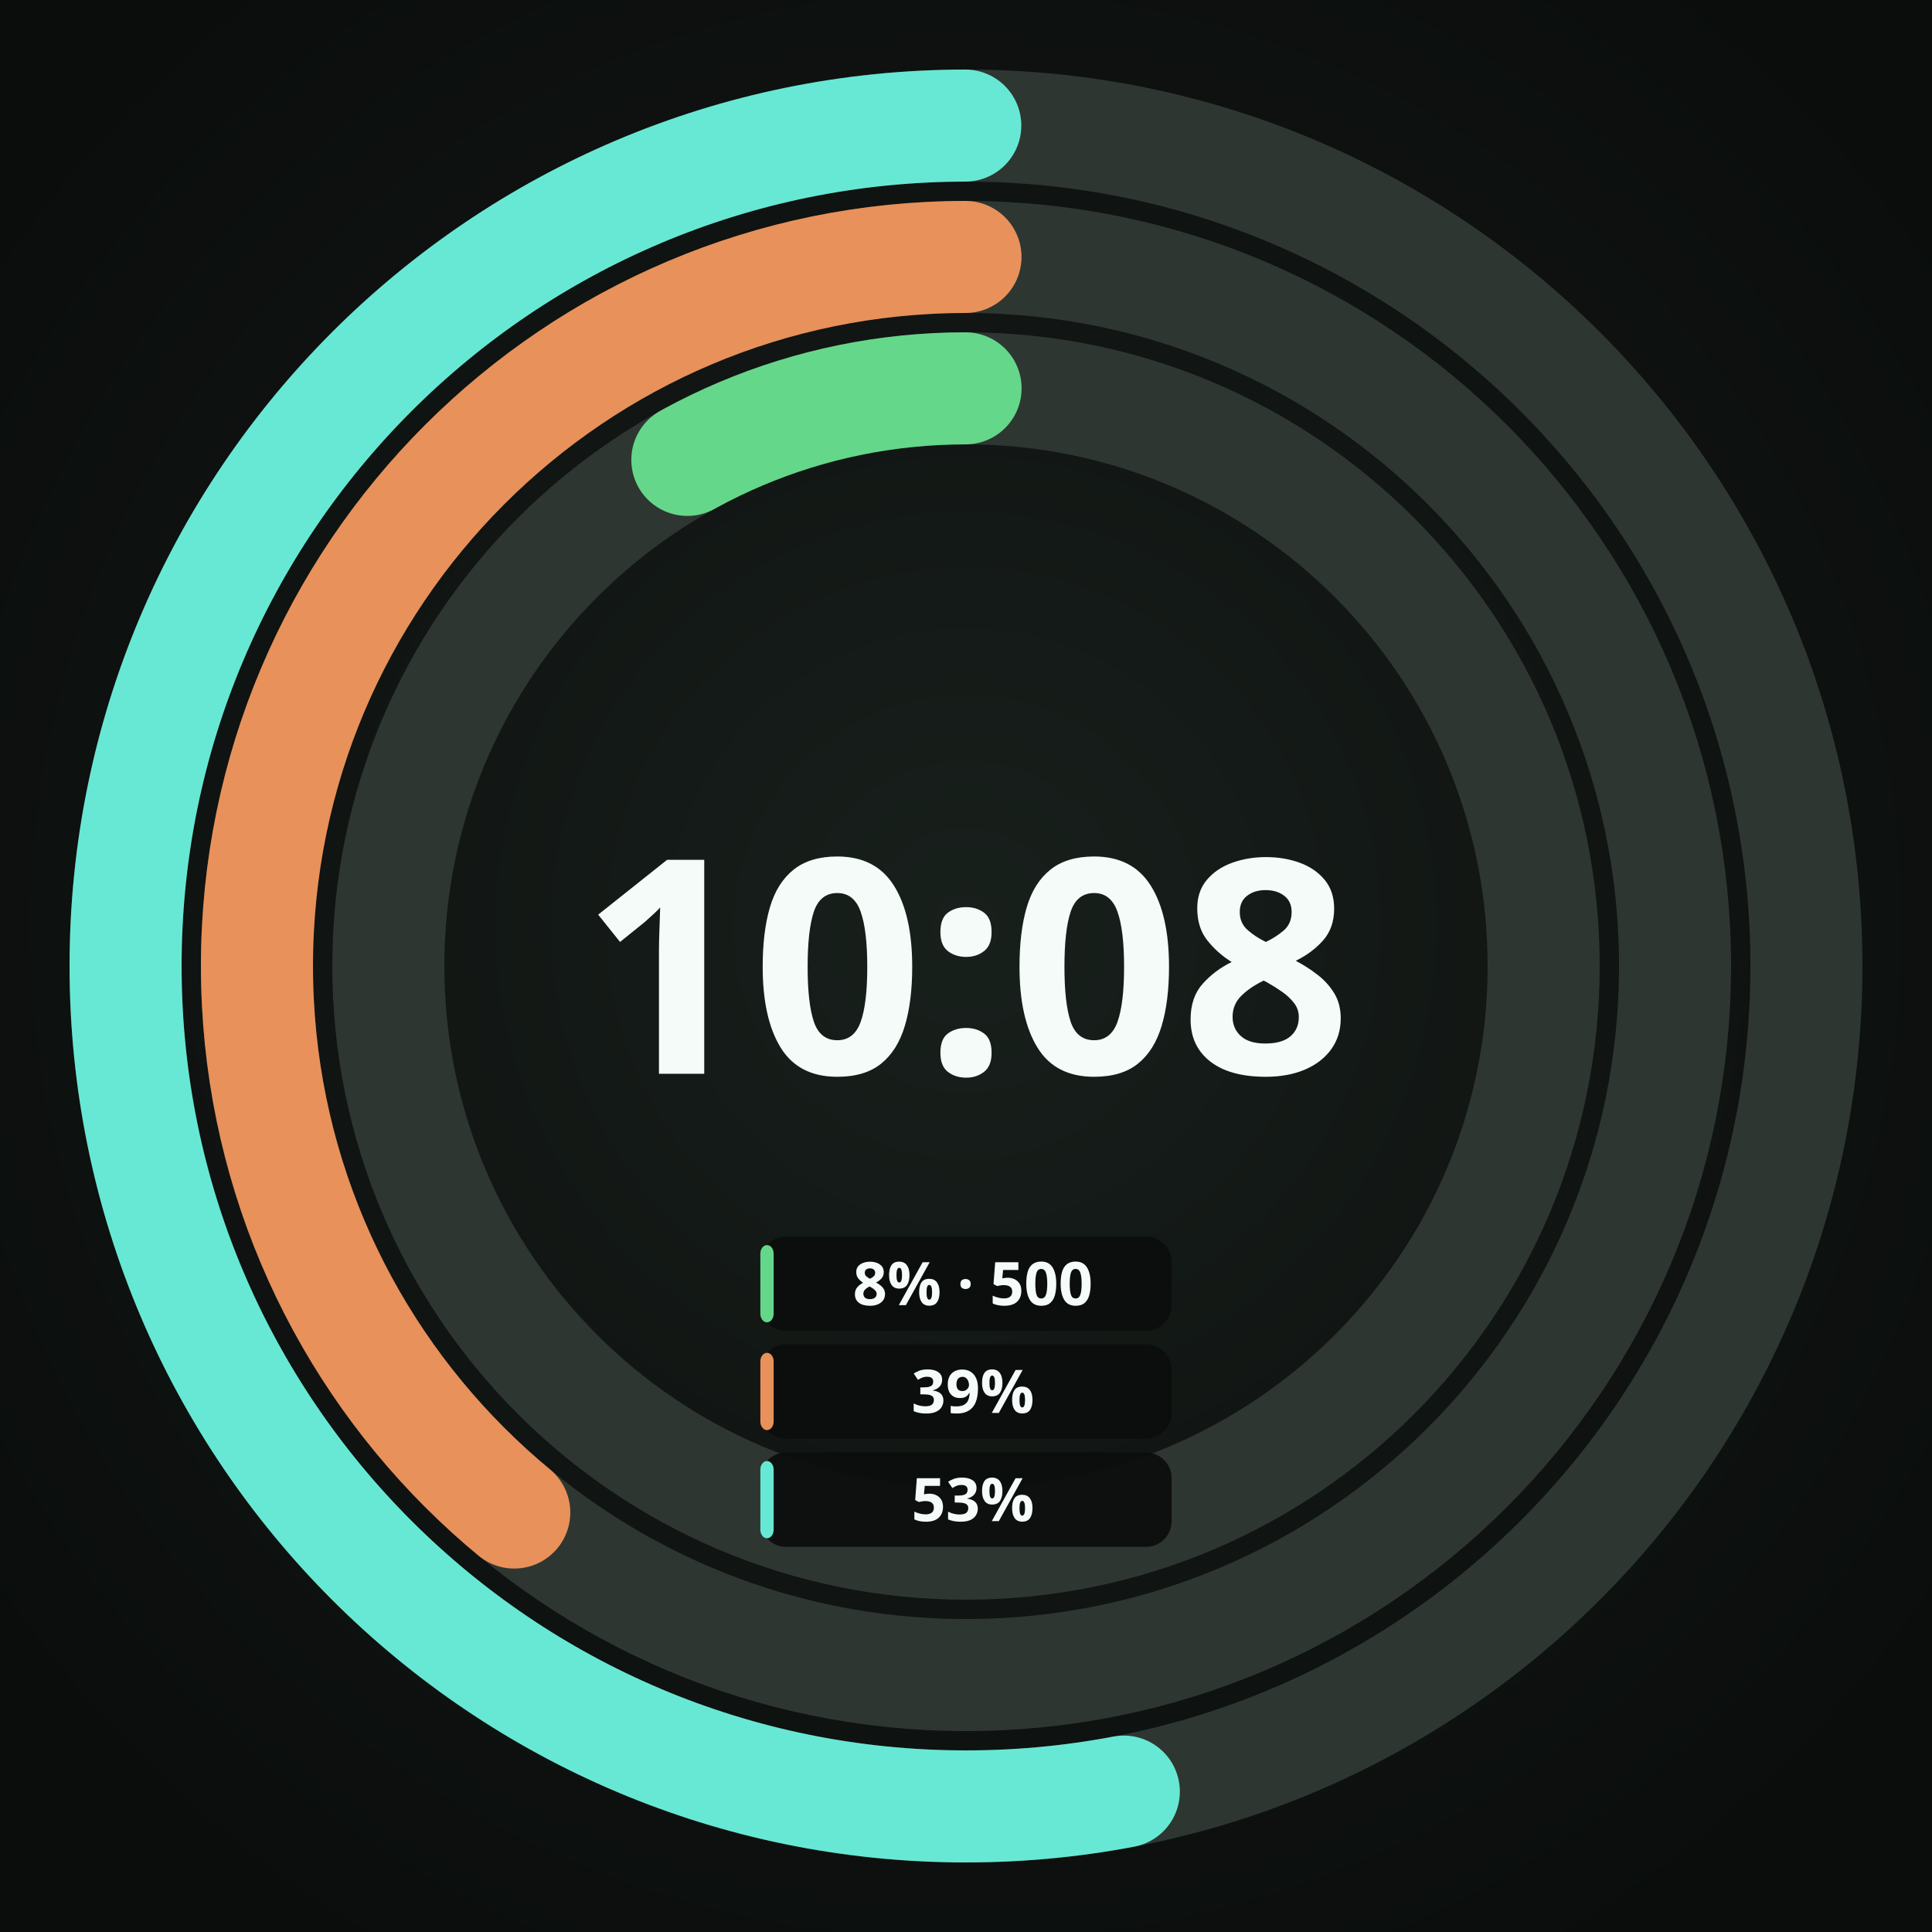
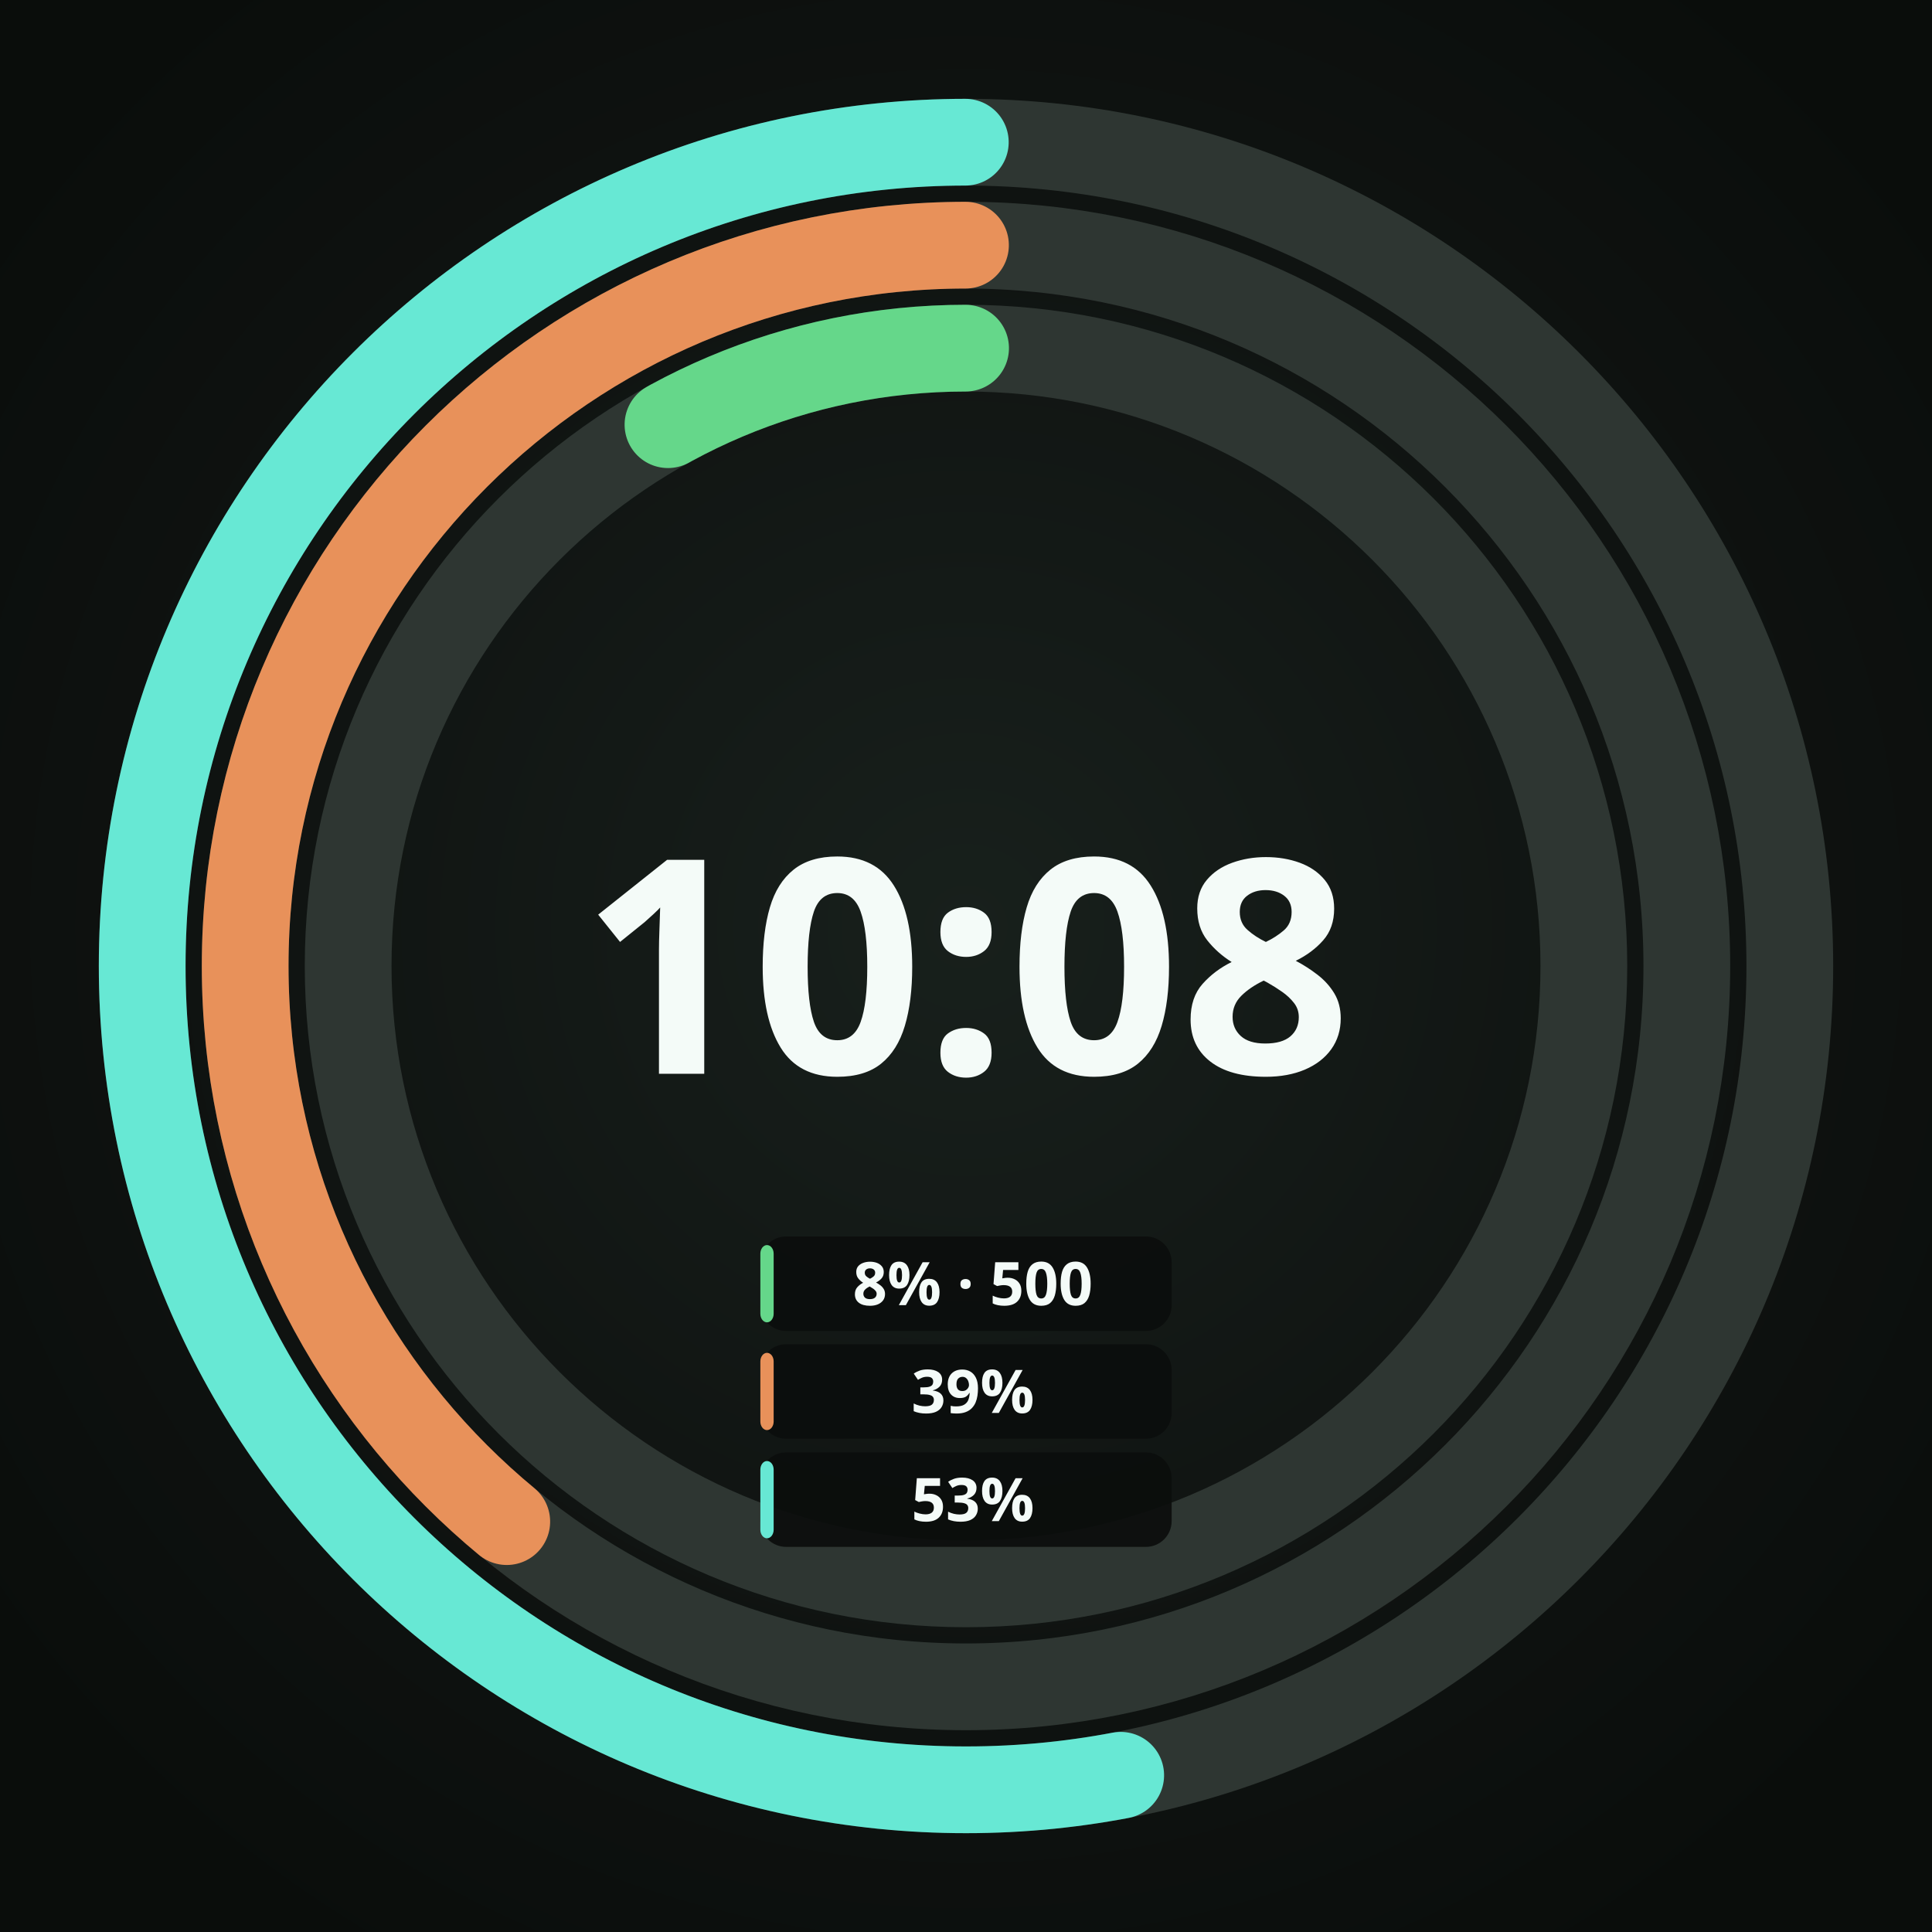
<svg xmlns="http://www.w3.org/2000/svg" width="450" height="450" viewBox="0 0 450 450" role="img" aria-label="Round · 3 providers · plan + credits">
  <defs>
    <radialGradient id="lift" cx="50%" cy="48%" r="62%">
      <stop offset="0%" stop-color="#18201C" />
      <stop offset="55%" stop-color="#101412" />
      <stop offset="100%" stop-color="#0A0D0B" />
    </radialGradient>
  </defs>
  <rect width="450" height="450" fill="url(#lift)" />
-   <circle cx="225" cy="225" r="134.55" fill="none" stroke="#2E3632" stroke-width="26.1" />
-   <circle cx="225" cy="225" r="134.55" fill="none" stroke="#65D78A" stroke-width="26.1" stroke-linecap="round" stroke-dasharray="67.63 845.40" stroke-dashoffset="-777.77" transform="rotate(-90 225 225)" />
-   <circle cx="225" cy="225" r="165.15" fill="none" stroke="#2E3632" stroke-width="26.1" />
-   <circle cx="225" cy="225" r="165.15" fill="none" stroke="#E8915A" stroke-width="26.1" stroke-linecap="round" stroke-dasharray="404.69 1037.67" stroke-dashoffset="-632.98" transform="rotate(-90 225 225)" />
-   <circle cx="225" cy="225" r="195.75" fill="none" stroke="#2E3632" stroke-width="26.1" />
-   <circle cx="225" cy="225" r="195.75" fill="none" stroke="#67E8D4" stroke-width="26.1" stroke-linecap="round" stroke-dasharray="651.86 1229.93" stroke-dashoffset="-578.07" transform="rotate(-90 225 225)" />
+   <circle cx="225" cy="225" r="143.91" fill="none" stroke="#2E3632" stroke-width="20.205" />
+   <circle cx="225" cy="225" r="143.91" fill="none" stroke="#65D78A" stroke-width="20.205" stroke-linecap="round" stroke-dasharray="72.34 904.21" stroke-dashoffset="-831.88" transform="rotate(-90 225 225)" />
+   <circle cx="225" cy="225" r="167.895" fill="none" stroke="#2E3632" stroke-width="20.205" />
+   <circle cx="225" cy="225" r="167.895" fill="none" stroke="#E8915A" stroke-width="20.205" stroke-linecap="round" stroke-dasharray="411.42 1054.92" stroke-dashoffset="-643.50" transform="rotate(-90 225 225)" />
+   <circle cx="225" cy="225" r="191.88" fill="none" stroke="#2E3632" stroke-width="20.205" />
+   <circle cx="225" cy="225" r="191.88" fill="none" stroke="#67E8D4" stroke-width="20.205" stroke-linecap="round" stroke-dasharray="638.98 1205.62" stroke-dashoffset="-566.64" transform="rotate(-90 225 225)" />
  <text x="225" y="250.1" text-anchor="middle" font-family="Noto Sans, sans-serif" font-size="69.8" font-weight="700" fill="#F4FBF8">10:08</text>
  <rect x="177.1" y="288.0" width="95.8" height="22.0" rx="6.0" fill="#0B0E0C" fill-opacity="0.92" />
  <rect x="177.1" y="290.0" width="3.1" height="18.0" rx="2.0" fill="#65D78A" />
  <text x="226.6" y="304.0" text-anchor="middle" font-family="Noto Sans, sans-serif" font-size="14" font-weight="700" fill="#F4FBF8">8% · 500</text>
  <rect x="177.1" y="313.1" width="95.8" height="22.0" rx="6.0" fill="#0B0E0C" fill-opacity="0.92" />
  <rect x="177.1" y="315.1" width="3.1" height="18.0" rx="2.0" fill="#E8915A" />
  <text x="226.6" y="329.1" text-anchor="middle" font-family="Noto Sans, sans-serif" font-size="14" font-weight="700" fill="#F4FBF8">39%</text>
  <rect x="177.1" y="338.3" width="95.8" height="22.0" rx="6.0" fill="#0B0E0C" fill-opacity="0.92" />
  <rect x="177.1" y="340.3" width="3.1" height="18.0" rx="2.0" fill="#67E8D4" />
  <text x="226.6" y="354.3" text-anchor="middle" font-family="Noto Sans, sans-serif" font-size="14" font-weight="700" fill="#F4FBF8">53%</text>
</svg>
